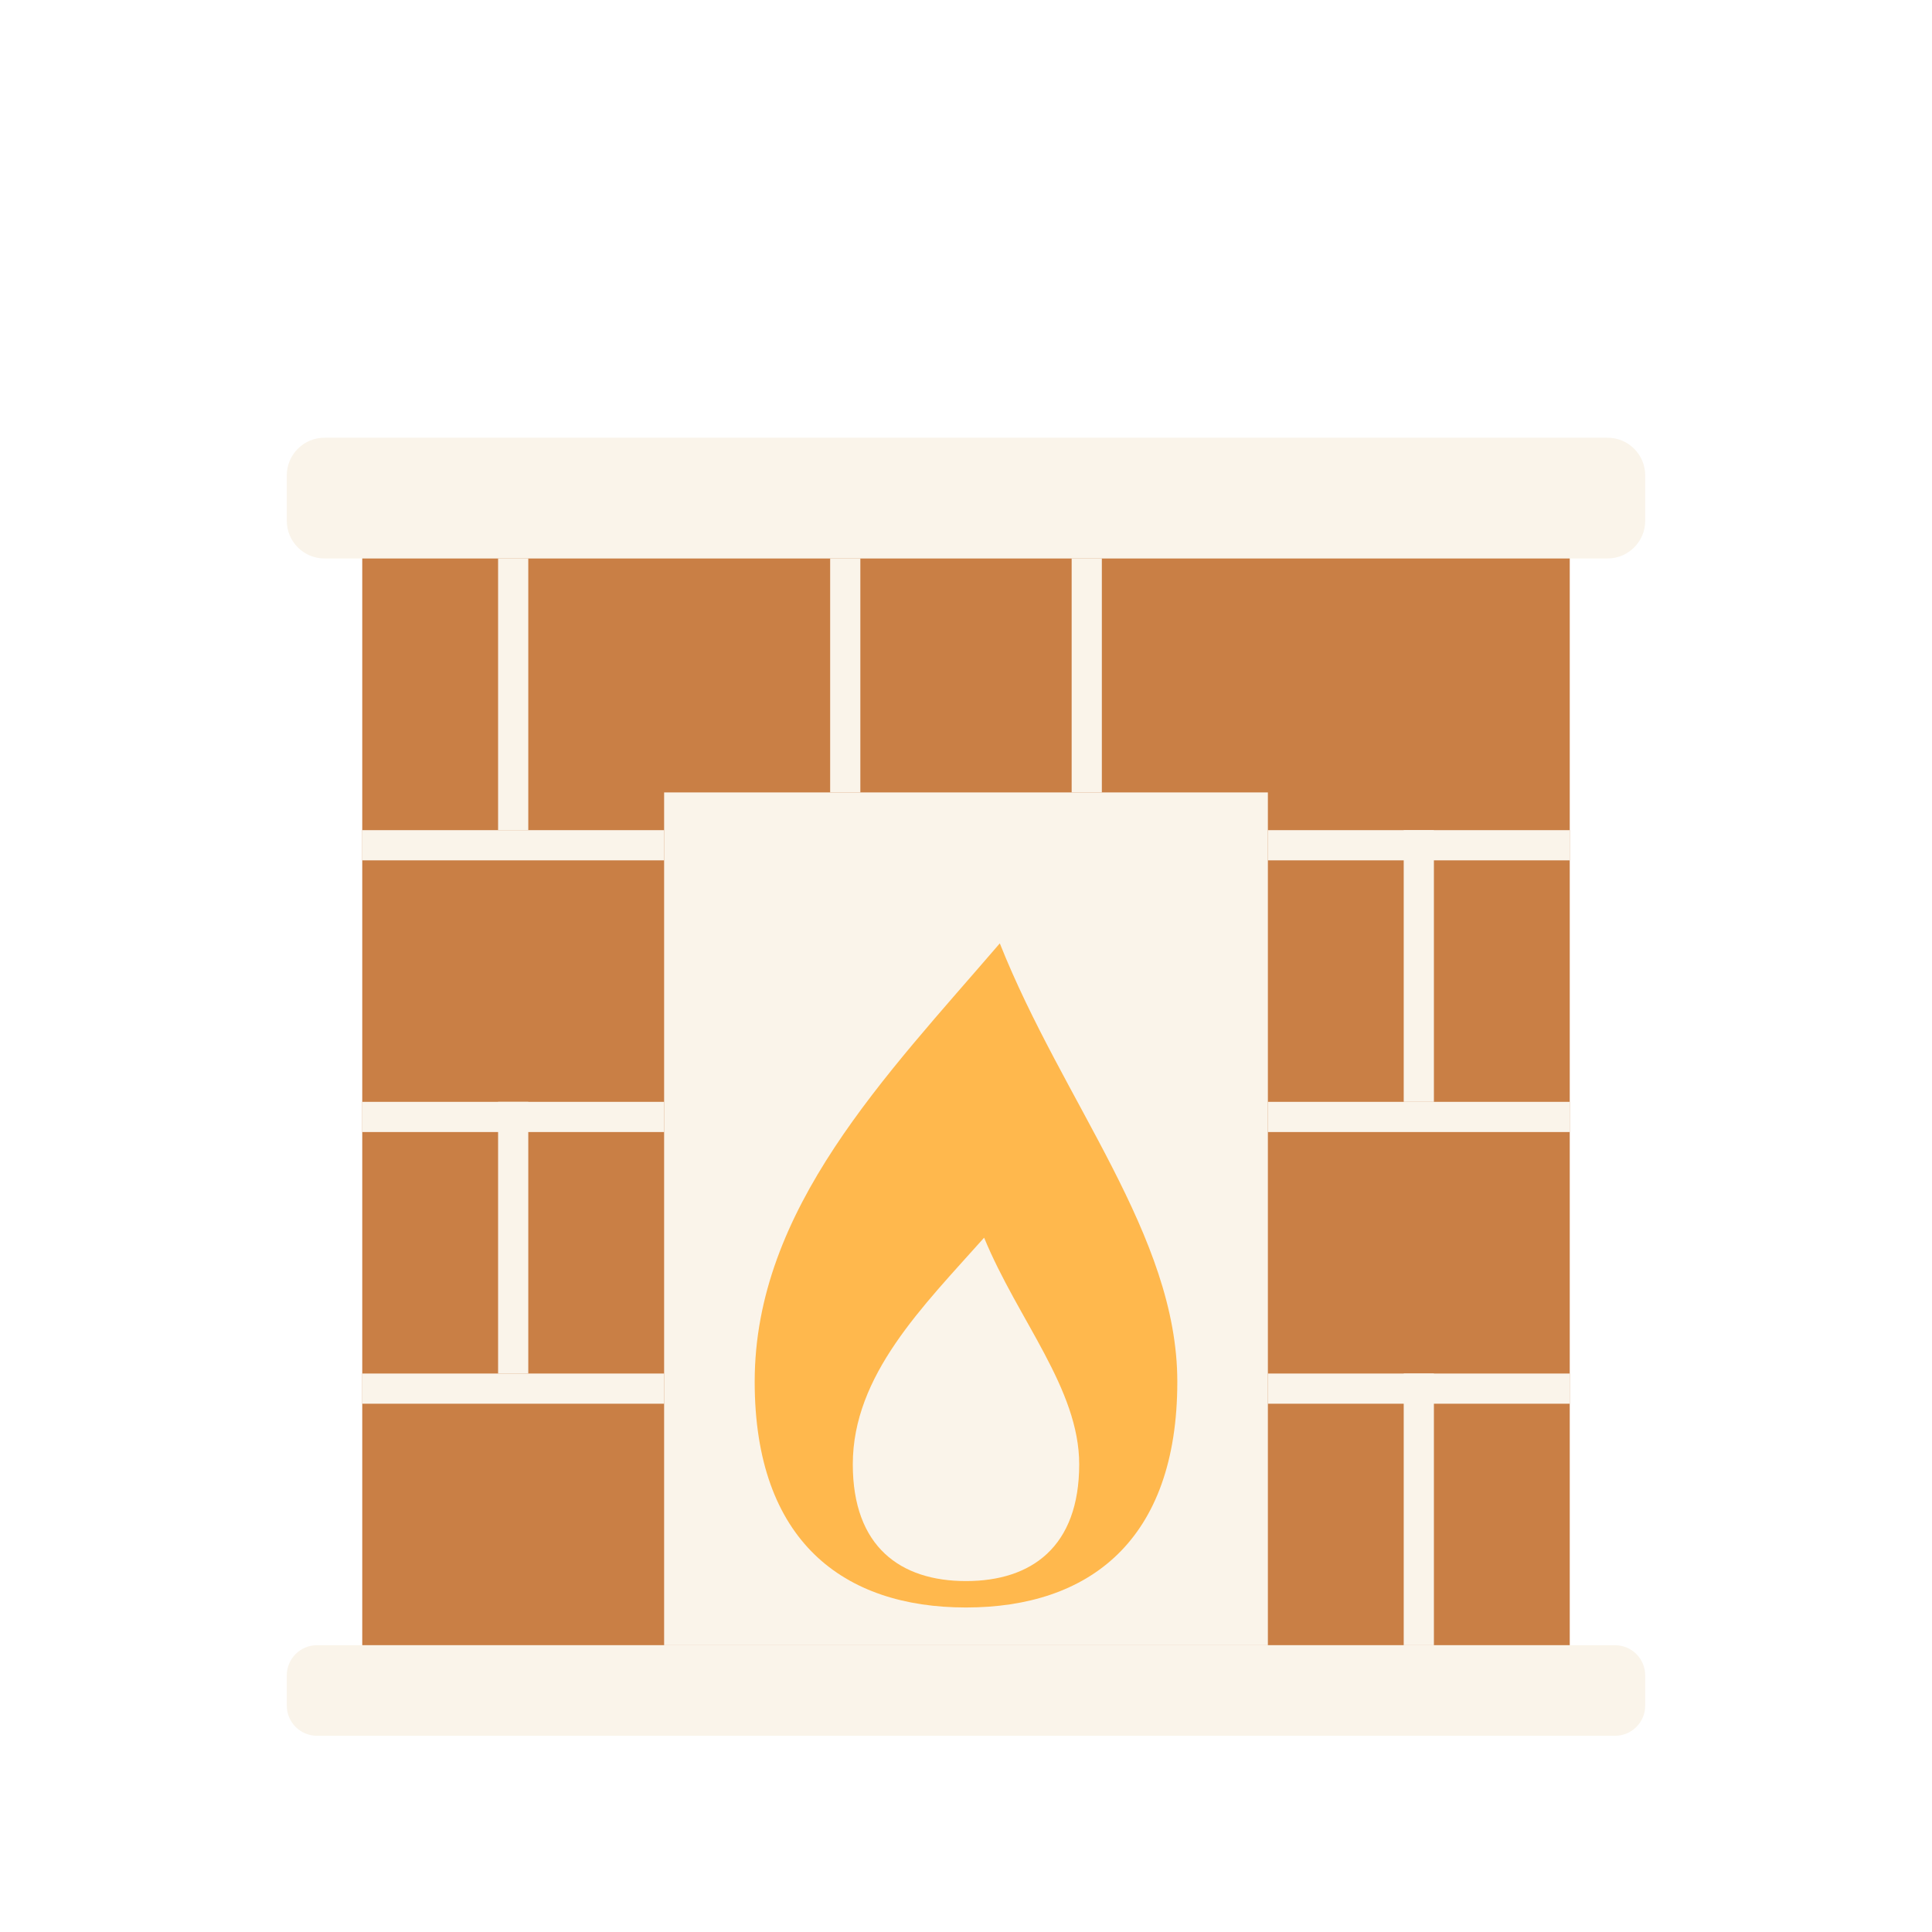
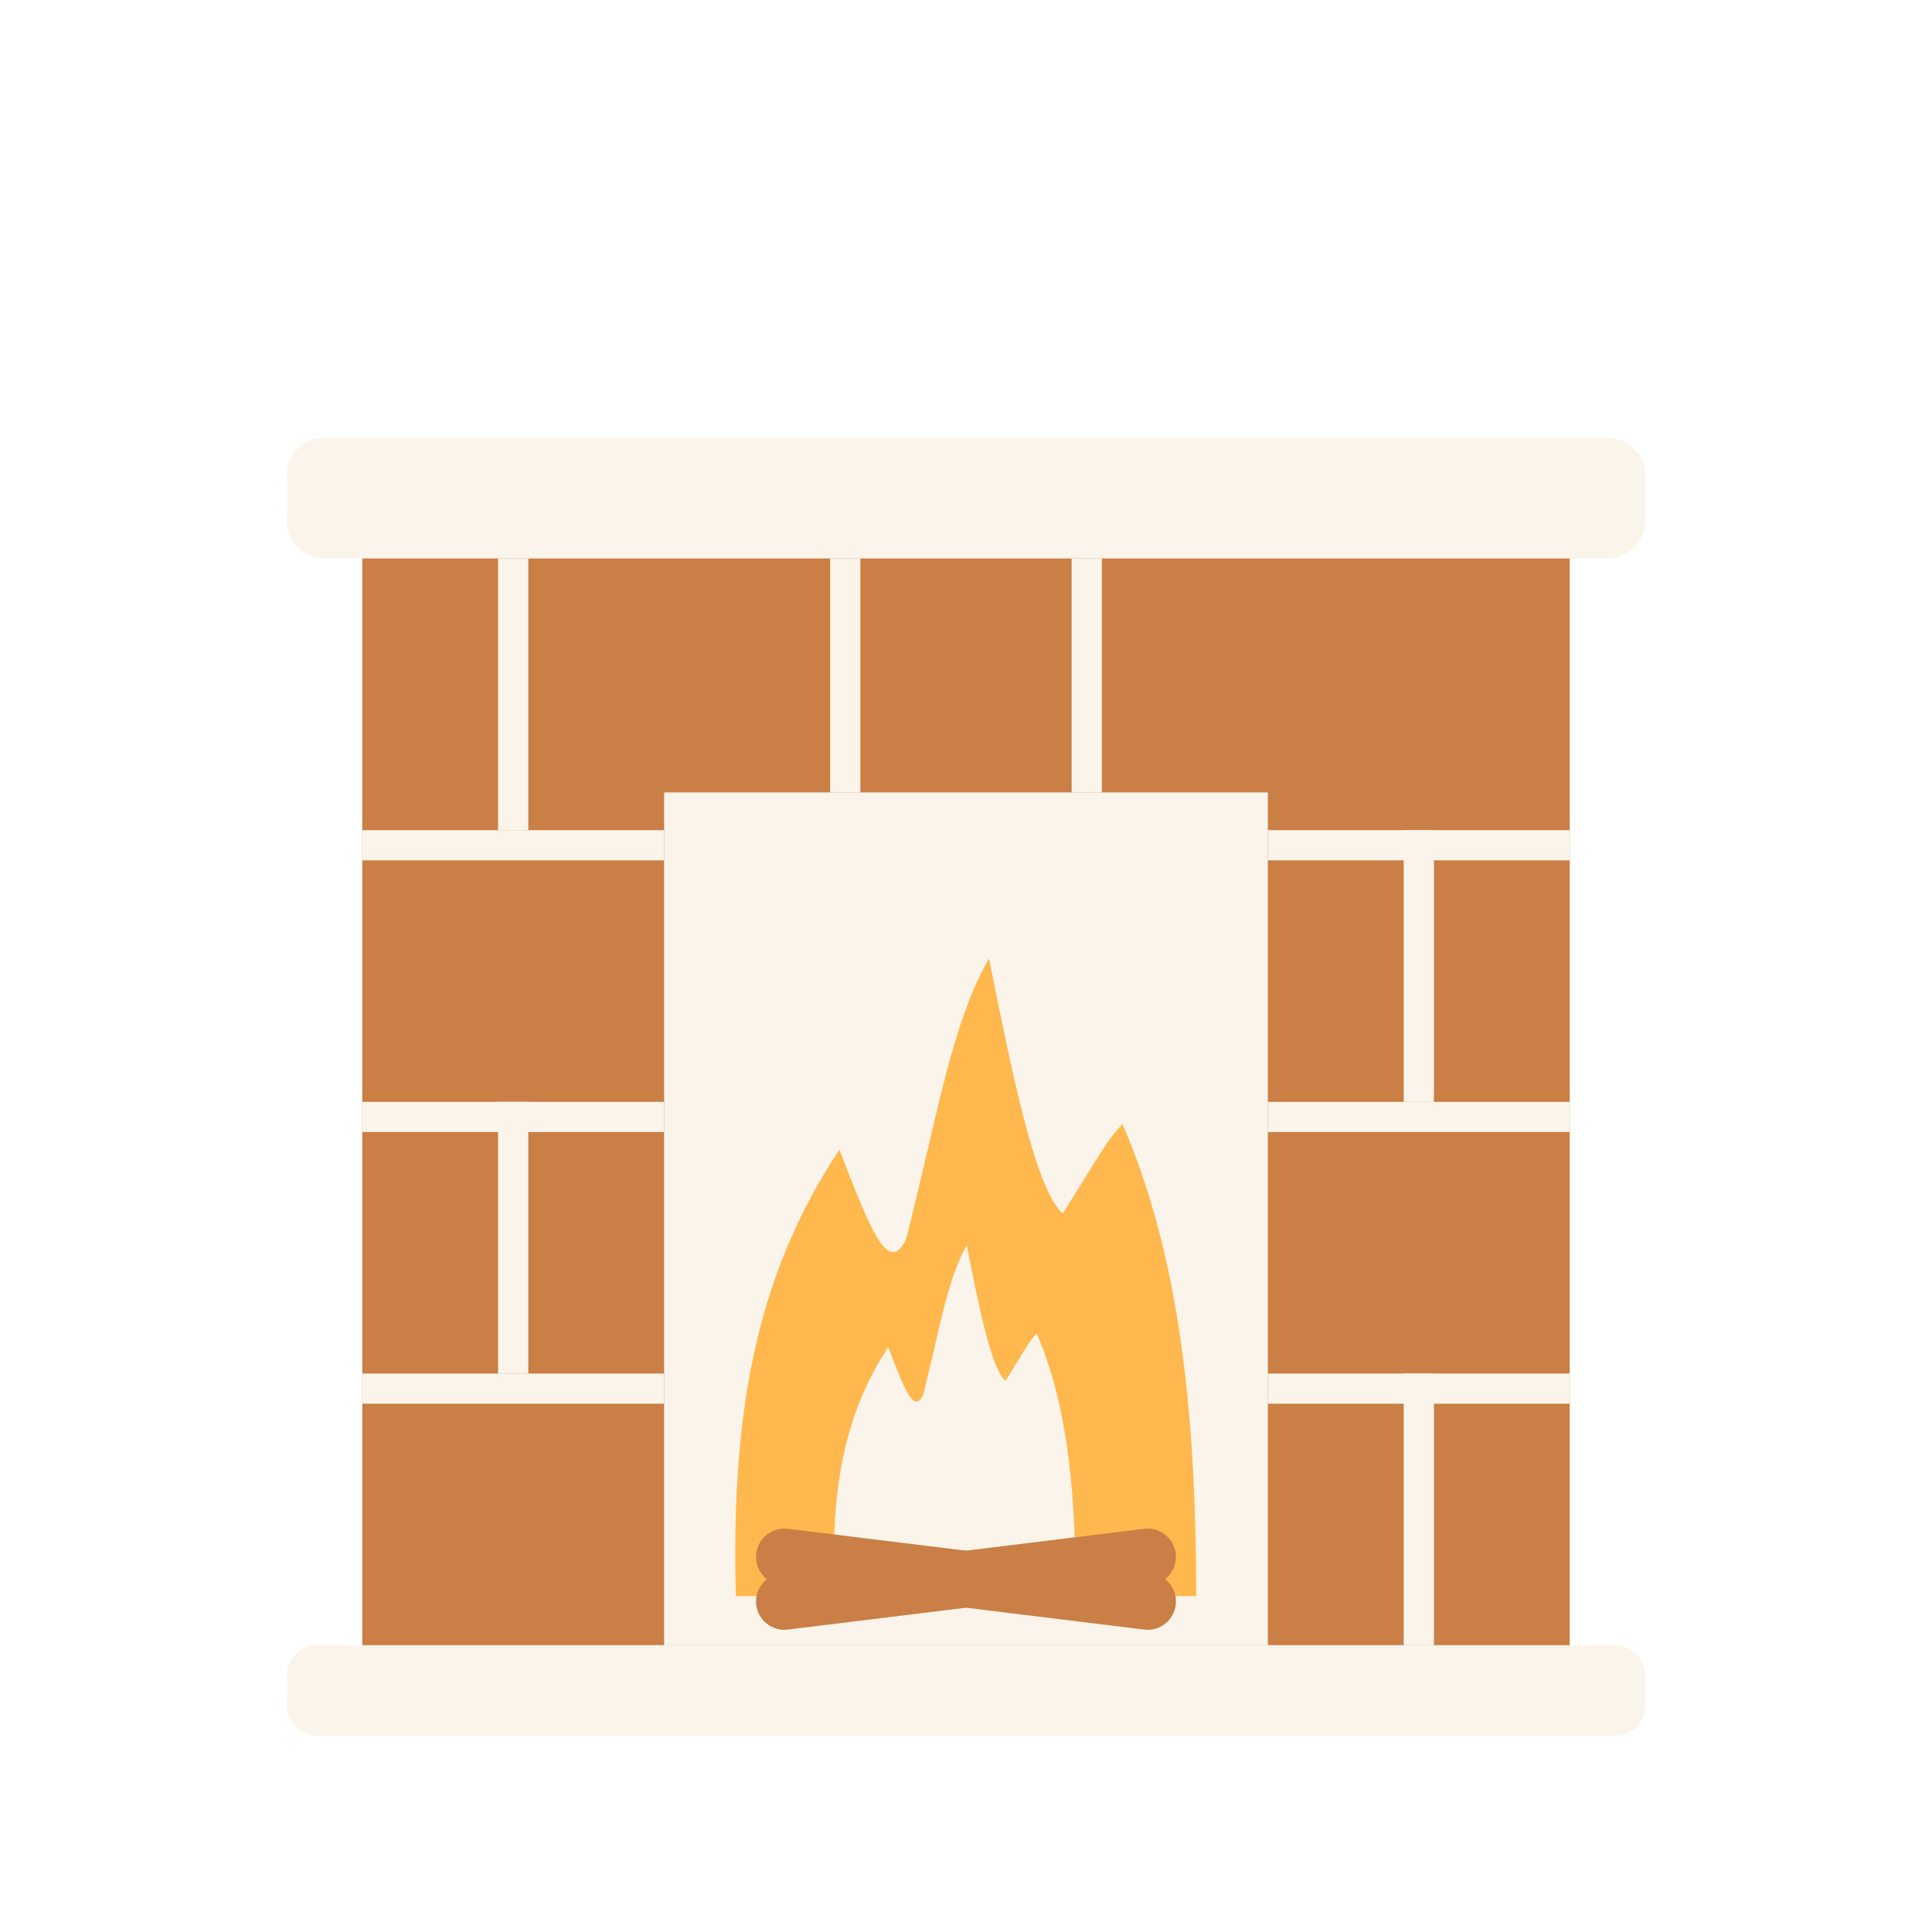
<svg xmlns="http://www.w3.org/2000/svg" viewBox="0 0 1024 1024" width="1024" height="1024">
  <rect x="152" y="232" width="720" height="64" rx="20" fill="#FAF4EA" />
  <rect x="192" y="296" width="640" height="576" fill="#C97F45" />
  <rect x="192" y="440" width="160" height="16" fill="#FAF4EA" />
  <rect x="672" y="440" width="160" height="16" fill="#FAF4EA" />
  <rect x="192" y="584" width="160" height="16" fill="#FAF4EA" />
  <rect x="672" y="584" width="160" height="16" fill="#FAF4EA" />
  <rect x="192" y="728" width="160" height="16" fill="#FAF4EA" />
  <rect x="672" y="728" width="160" height="16" fill="#FAF4EA" />
  <rect x="264" y="296" width="16" height="144" fill="#FAF4EA" />
  <rect x="744" y="440" width="16" height="144" fill="#FAF4EA" />
  <rect x="264" y="584" width="16" height="144" fill="#FAF4EA" />
  <rect x="744" y="728" width="16" height="144" fill="#FAF4EA" />
  <rect x="440" y="296" width="16" height="124" fill="#FAF4EA" />
  <rect x="568" y="296" width="16" height="124" fill="#FAF4EA" />
  <rect x="352" y="420" width="320" height="452" fill="#FAF4EA" />
-   <path d="M529.92 500 C563.52 584.48 624 654.88 624 732.32 C624 816.8 576.96 852 512 852 C447.04 852 400 816.8 400 732.32 C400 640.8 469.44 570.4 529.92 500 Z" fill="#FFB84D" />
-   <path d="M521.6 656 C539.6 699.68 572 736.08 572 776.12 C572 819.8 546.8 838 512 838 C477.2 838 452 819.8 452 776.12 C452 728.8 489.2 692.4 521.6 656 Z" fill="#FAF4EA" />
+   <path d="M390 846 C387.56 751.36 399.76 677 444.9 609.4 C460.76 649.96 470.52 677 480.28 656.72 C497.36 589.12 504.68 541.8 524.2 508 C536.4 568.84 548.6 629.68 563.24 643.2 C580.32 616.16 587.64 602.64 594.96 595.88 C624.24 663.48 634 744.6 634 846 Z" fill="#FFB84D" />
+   <path d="M442 840 C440.72 789.6 447.12 750 470.8 714 C479.12 735.6 484.24 750 489.36 739.2 C498.32 703.2 502.16 678 512.4 660 C518.8 692.4 525.2 724.8 532.88 732 C541.84 717.6 545.68 710.4 549.52 706.8 C564.88 742.8 570 786 570 840 Z" fill="#FAF4EA" />
+   <g fill="#C97F45">
+     <rect x="400" y="822" width="224" height="30" rx="15" transform="rotate(-7 512 837)" />
+     <rect x="400" y="822" width="224" height="30" rx="15" transform="rotate(7 512 837)" />
+   </g>
  <rect x="152" y="872" width="720" height="48" rx="16" fill="#FAF4EA" />
</svg>
